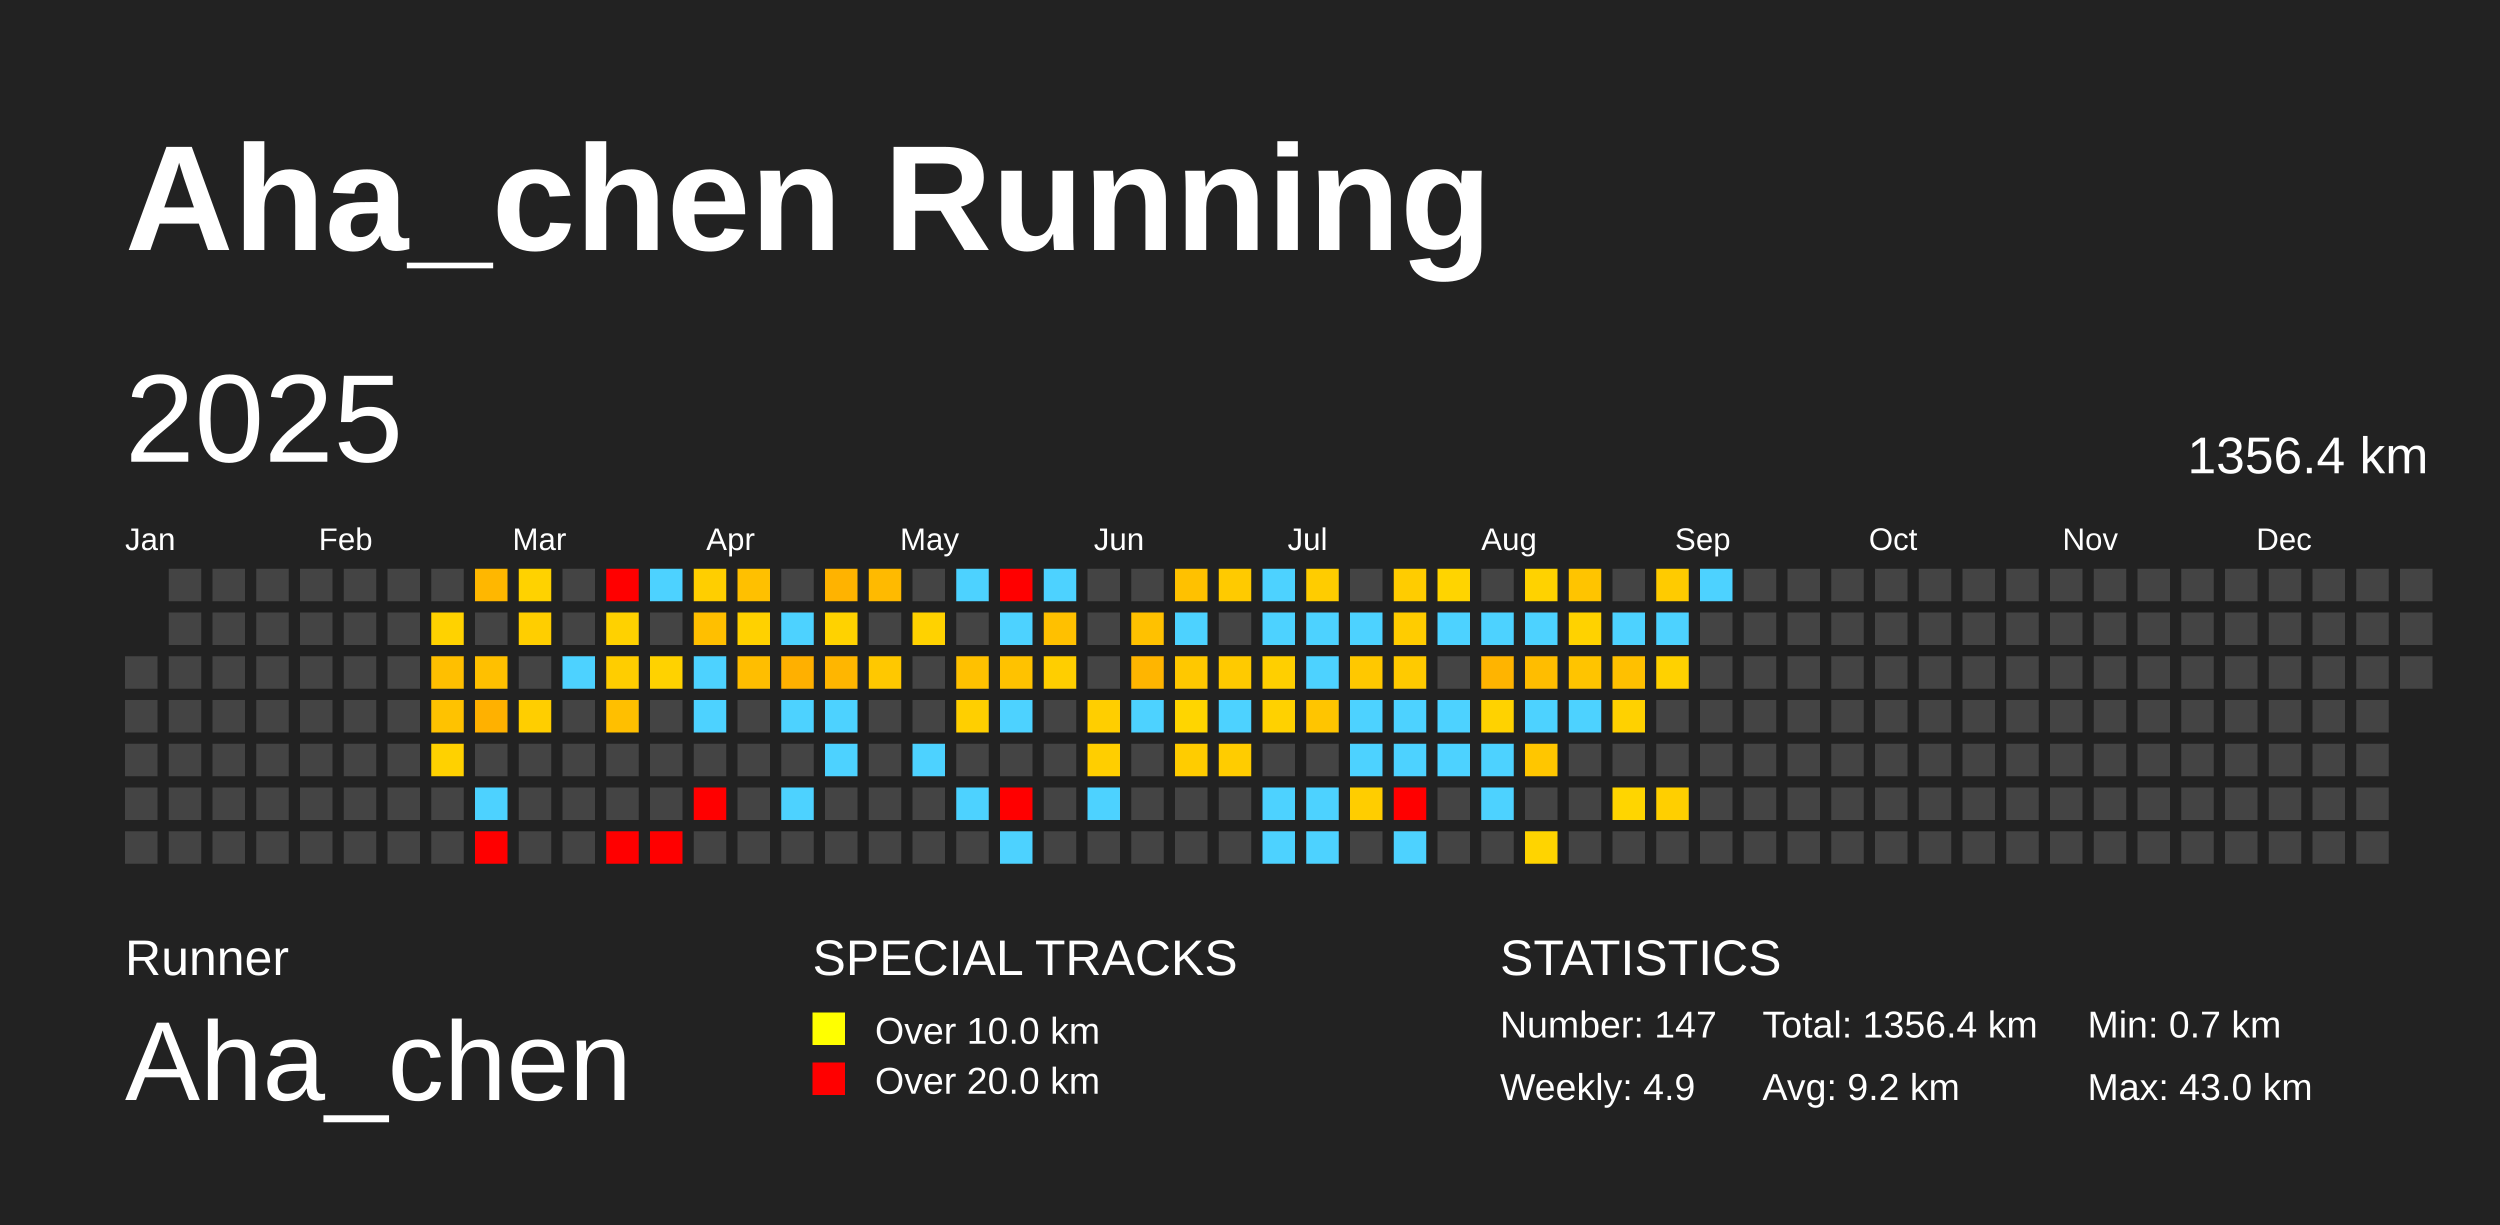
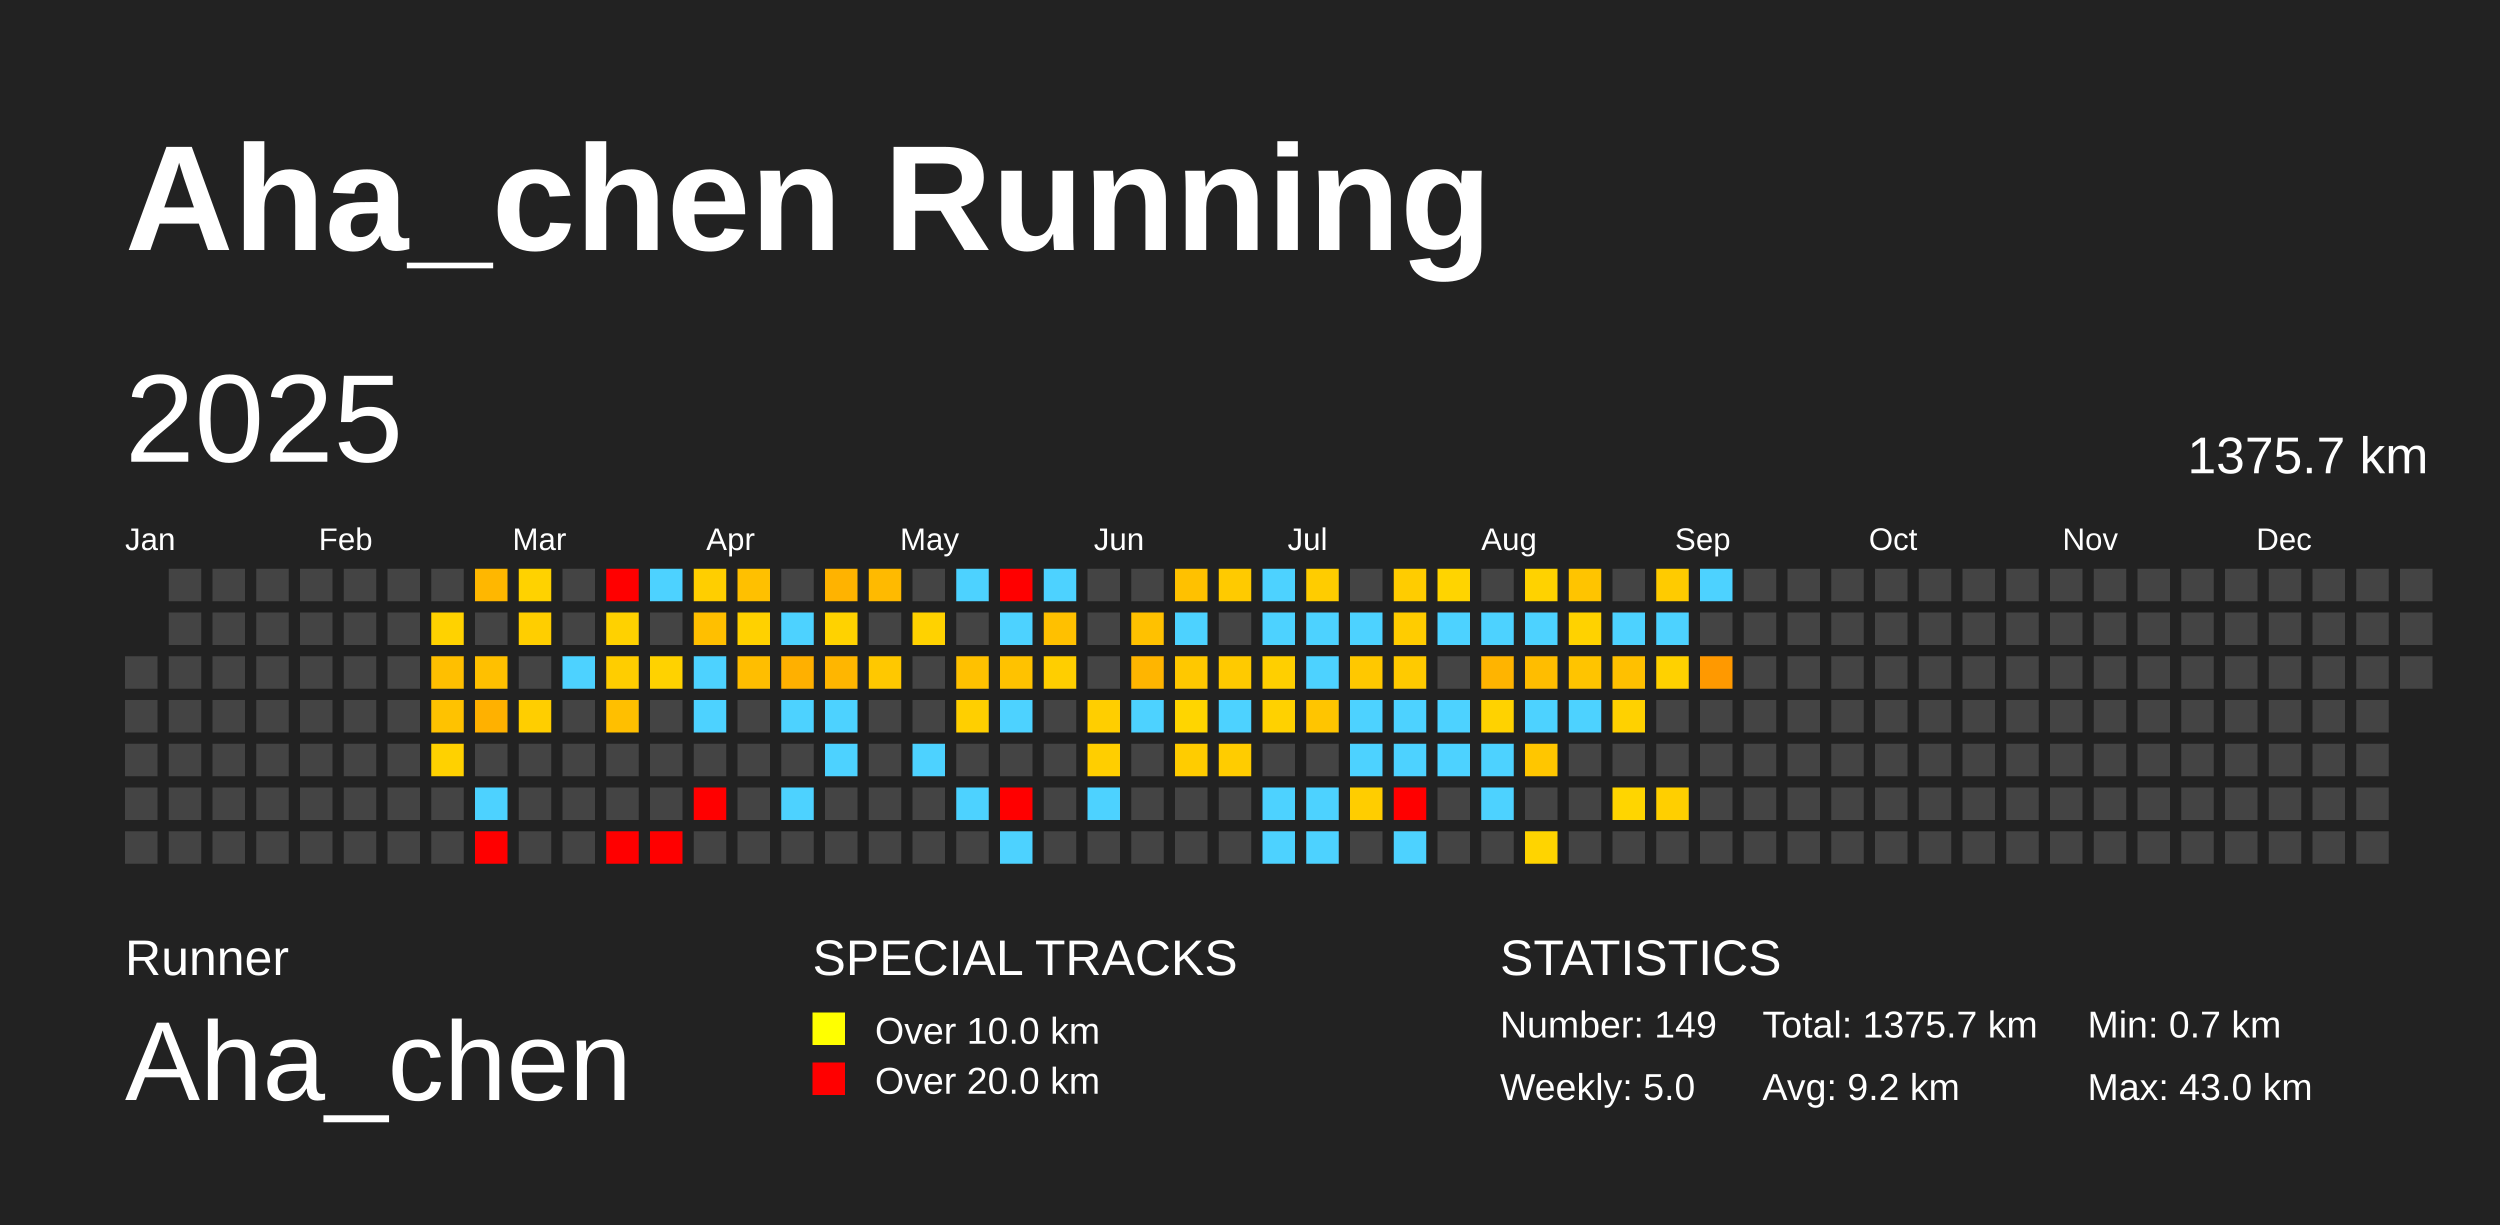
<svg xmlns="http://www.w3.org/2000/svg" baseProfile="full" height="98mm" version="1.1" viewBox="0,0,200,98" width="200mm">
  <defs />
  <rect fill="#222222" height="98" width="200" x="0" y="0" />
  <text fill="#FFFFFF" style="font-size:12px; font-family:Arial; font-weight:bold;" x="10" y="20">Aha_chen Running</text>
  <text fill="#FFFFFF" style="font-size:4px; font-family:Arial" x="10" y="78">Runner</text>
  <text fill="#FFFFFF" style="font-size:9px; font-family:Arial" x="10" y="88">Aha_chen</text>
  <text fill="#FFFFFF" style="font-size:4px; font-family:Arial" x="65" y="78">SPECIAL TRACKS</text>
  <rect fill="yellow" height="2.6" width="2.6" x="65" y="81" />
  <text fill="#FFFFFF" style="font-size:3px; font-family:Arial" x="70" y="83.5">Over 10.0 km</text>
  <rect fill="red" height="2.6" width="2.6" x="65" y="85" />
  <text fill="#FFFFFF" style="font-size:3px; font-family:Arial" x="70" y="87.5">Over 20.0 km</text>
  <text fill="#FFFFFF" style="font-size:4px; font-family:Arial" x="120" y="78">STATISTICS</text>
-   <text fill="#FFFFFF" style="font-size:3px; font-family:Arial" x="120" y="83">Number: 147</text>
-   <text fill="#FFFFFF" style="font-size:3px; font-family:Arial" x="120" y="88">Weekly: 4.9</text>
-   <text fill="#FFFFFF" style="font-size:3px; font-family:Arial" x="141" y="83">Total: 1356.4 km</text>
+   <text fill="#FFFFFF" style="font-size:3px; font-family:Arial" x="120" y="83">Number: 149</text>
+   <text fill="#FFFFFF" style="font-size:3px; font-family:Arial" x="120" y="88">Weekly: 5.0</text>
+   <text fill="#FFFFFF" style="font-size:3px; font-family:Arial" x="141" y="83">Total: 1375.7 km</text>
  <text fill="#FFFFFF" style="font-size:3px; font-family:Arial" x="141" y="88">Avg: 9.2 km</text>
  <text fill="#FFFFFF" style="font-size:3px; font-family:Arial" x="167" y="83">Min: 0.7 km</text>
  <text fill="#FFFFFF" style="font-size:3px; font-family:Arial" x="167" y="88">Max: 43.0 km</text>
  <text dominant-baseline="hanging" fill="#FFFFFF" style="font-size:10.0px; font-family:Arial;" x="10" y="30">2025</text>
-   <text dominant-baseline="hanging" fill="#FFFFFF" style="font-size:4.125px; font-family:Arial;" x="175" y="35">1356.4 km</text>
+   <text dominant-baseline="hanging" fill="#FFFFFF" style="font-size:4.125px; font-family:Arial;" x="175" y="35">1375.7 km</text>
  <text fill="#FFFFFF" style="font-size:2.5px; font-family:Arial" x="10.0" y="44">Jan</text>
  <text fill="#FFFFFF" style="font-size:2.5px; font-family:Arial" x="25.5" y="44">Feb</text>
  <text fill="#FFFFFF" style="font-size:2.5px; font-family:Arial" x="41.0" y="44">Mar</text>
  <text fill="#FFFFFF" style="font-size:2.5px; font-family:Arial" x="56.5" y="44">Apr</text>
  <text fill="#FFFFFF" style="font-size:2.5px; font-family:Arial" x="72.0" y="44">May</text>
  <text fill="#FFFFFF" style="font-size:2.5px; font-family:Arial" x="87.5" y="44">Jun</text>
  <text fill="#FFFFFF" style="font-size:2.5px; font-family:Arial" x="103.0" y="44">Jul</text>
  <text fill="#FFFFFF" style="font-size:2.5px; font-family:Arial" x="118.5" y="44">Aug</text>
  <text fill="#FFFFFF" style="font-size:2.5px; font-family:Arial" x="134.0" y="44">Sep</text>
  <text fill="#FFFFFF" style="font-size:2.5px; font-family:Arial" x="149.5" y="44">Oct</text>
  <text fill="#FFFFFF" style="font-size:2.5px; font-family:Arial" x="165.0" y="44">Nov</text>
  <text fill="#FFFFFF" style="font-size:2.5px; font-family:Arial" x="180.5" y="44">Dec</text>
  <rect fill="#444444" height="2.6" width="2.6" x="10.0" y="52.5" />
  <rect fill="#444444" height="2.6" width="2.6" x="10.0" y="56.0" />
  <rect fill="#444444" height="2.6" width="2.6" x="10.0" y="59.5" />
  <rect fill="#444444" height="2.6" width="2.6" x="10.0" y="63.0" />
  <rect fill="#444444" height="2.6" width="2.6" x="10.0" y="66.5" />
  <rect fill="#444444" height="2.6" width="2.6" x="13.5" y="45.5" />
  <rect fill="#444444" height="2.6" width="2.6" x="13.5" y="49.0" />
  <rect fill="#444444" height="2.6" width="2.6" x="13.5" y="52.5" />
  <rect fill="#444444" height="2.6" width="2.6" x="13.5" y="56.0" />
  <rect fill="#444444" height="2.6" width="2.6" x="13.5" y="59.5" />
  <rect fill="#444444" height="2.6" width="2.6" x="13.5" y="63.0" />
  <rect fill="#444444" height="2.6" width="2.6" x="13.5" y="66.5" />
  <rect fill="#444444" height="2.6" width="2.6" x="17.0" y="45.5" />
  <rect fill="#444444" height="2.6" width="2.6" x="17.0" y="49.0" />
  <rect fill="#444444" height="2.6" width="2.6" x="17.0" y="52.5" />
  <rect fill="#444444" height="2.6" width="2.6" x="17.0" y="56.0" />
  <rect fill="#444444" height="2.6" width="2.6" x="17.0" y="59.5" />
  <rect fill="#444444" height="2.6" width="2.6" x="17.0" y="63.0" />
  <rect fill="#444444" height="2.6" width="2.6" x="17.0" y="66.5" />
  <rect fill="#444444" height="2.6" width="2.6" x="20.5" y="45.5" />
  <rect fill="#444444" height="2.6" width="2.6" x="20.5" y="49.0" />
  <rect fill="#444444" height="2.6" width="2.6" x="20.5" y="52.5" />
  <rect fill="#444444" height="2.6" width="2.6" x="20.5" y="56.0" />
  <rect fill="#444444" height="2.6" width="2.6" x="20.5" y="59.5" />
  <rect fill="#444444" height="2.6" width="2.6" x="20.5" y="63.0" />
  <rect fill="#444444" height="2.6" width="2.6" x="20.5" y="66.5" />
  <rect fill="#444444" height="2.6" width="2.6" x="24.0" y="45.5" />
  <rect fill="#444444" height="2.6" width="2.6" x="24.0" y="49.0" />
  <rect fill="#444444" height="2.6" width="2.6" x="24.0" y="52.5" />
  <rect fill="#444444" height="2.6" width="2.6" x="24.0" y="56.0" />
  <rect fill="#444444" height="2.6" width="2.6" x="24.0" y="59.5" />
  <rect fill="#444444" height="2.6" width="2.6" x="24.0" y="63.0" />
  <rect fill="#444444" height="2.6" width="2.6" x="24.0" y="66.5" />
  <rect fill="#444444" height="2.6" width="2.6" x="27.5" y="45.5" />
  <rect fill="#444444" height="2.6" width="2.6" x="27.5" y="49.0" />
  <rect fill="#444444" height="2.6" width="2.6" x="27.5" y="52.5" />
  <rect fill="#444444" height="2.6" width="2.6" x="27.5" y="56.0" />
  <rect fill="#444444" height="2.6" width="2.6" x="27.5" y="59.5" />
  <rect fill="#444444" height="2.6" width="2.6" x="27.5" y="63.0" />
  <rect fill="#444444" height="2.6" width="2.6" x="27.5" y="66.5" />
  <rect fill="#444444" height="2.6" width="2.6" x="31.0" y="45.5" />
  <rect fill="#444444" height="2.6" width="2.6" x="31.0" y="49.0" />
  <rect fill="#444444" height="2.6" width="2.6" x="31.0" y="52.5" />
  <rect fill="#444444" height="2.6" width="2.6" x="31.0" y="56.0" />
  <rect fill="#444444" height="2.6" width="2.6" x="31.0" y="59.5" />
  <rect fill="#444444" height="2.6" width="2.6" x="31.0" y="63.0" />
  <rect fill="#444444" height="2.6" width="2.6" x="31.0" y="66.5" />
  <rect fill="#444444" height="2.6" width="2.6" x="34.5" y="45.5" />
  <rect fill="#ffd200" height="2.6" width="2.6" x="34.5" y="49.0" />
  <rect fill="#ffbf00" height="2.6" width="2.6" x="34.5" y="52.5" />
  <rect fill="#ffc200" height="2.6" width="2.6" x="34.5" y="56.0" />
  <rect fill="#ffd100" height="2.6" width="2.6" x="34.5" y="59.5" />
  <rect fill="#444444" height="2.6" width="2.6" x="34.5" y="63.0" />
  <rect fill="#444444" height="2.6" width="2.6" x="34.5" y="66.5" />
  <rect fill="#ffb700" height="2.6" width="2.6" x="38.0" y="45.5" />
  <rect fill="#444444" height="2.6" width="2.6" x="38.0" y="49.0" />
  <rect fill="#ffc000" height="2.6" width="2.6" x="38.0" y="52.5" />
  <rect fill="#ffb100" height="2.6" width="2.6" x="38.0" y="56.0" />
  <rect fill="#444444" height="2.6" width="2.6" x="38.0" y="59.5" />
  <rect fill="#4dd2ff" height="2.6" width="2.6" x="38.0" y="63.0" />
  <rect fill="red" height="2.6" width="2.6" x="38.0" y="66.5" />
  <rect fill="#ffd200" height="2.6" width="2.6" x="41.5" y="45.5" />
  <rect fill="#ffce00" height="2.6" width="2.6" x="41.5" y="49.0" />
  <rect fill="#444444" height="2.6" width="2.6" x="41.5" y="52.5" />
  <rect fill="#ffce00" height="2.6" width="2.6" x="41.5" y="56.0" />
  <rect fill="#444444" height="2.6" width="2.6" x="41.5" y="59.5" />
  <rect fill="#444444" height="2.6" width="2.6" x="41.5" y="63.0" />
  <rect fill="#444444" height="2.6" width="2.6" x="41.5" y="66.5" />
  <rect fill="#444444" height="2.6" width="2.6" x="45.0" y="45.5" />
  <rect fill="#444444" height="2.6" width="2.6" x="45.0" y="49.0" />
  <rect fill="#4dd2ff" height="2.6" width="2.6" x="45.0" y="52.5" />
  <rect fill="#444444" height="2.6" width="2.6" x="45.0" y="56.0" />
  <rect fill="#444444" height="2.6" width="2.6" x="45.0" y="59.5" />
  <rect fill="#444444" height="2.6" width="2.6" x="45.0" y="63.0" />
  <rect fill="#444444" height="2.6" width="2.6" x="45.0" y="66.5" />
  <rect fill="red" height="2.6" width="2.6" x="48.5" y="45.5" />
  <rect fill="#ffd100" height="2.6" width="2.6" x="48.5" y="49.0" />
  <rect fill="#ffcd00" height="2.6" width="2.6" x="48.5" y="52.5" />
  <rect fill="#ffbf00" height="2.6" width="2.6" x="48.5" y="56.0" />
  <rect fill="#444444" height="2.6" width="2.6" x="48.5" y="59.5" />
  <rect fill="#444444" height="2.6" width="2.6" x="48.5" y="63.0" />
  <rect fill="red" height="2.6" width="2.6" x="48.5" y="66.5" />
  <rect fill="#4dd2ff" height="2.6" width="2.6" x="52.0" y="45.5" />
  <rect fill="#444444" height="2.6" width="2.6" x="52.0" y="49.0" />
  <rect fill="#ffd200" height="2.6" width="2.6" x="52.0" y="52.5" />
  <rect fill="#444444" height="2.6" width="2.6" x="52.0" y="56.0" />
  <rect fill="#444444" height="2.6" width="2.6" x="52.0" y="59.5" />
  <rect fill="#444444" height="2.6" width="2.6" x="52.0" y="63.0" />
  <rect fill="red" height="2.6" width="2.6" x="52.0" y="66.5" />
  <rect fill="#ffce00" height="2.6" width="2.6" x="55.5" y="45.5" />
  <rect fill="#ffbf00" height="2.6" width="2.6" x="55.5" y="49.0" />
  <rect fill="#4dd2ff" height="2.6" width="2.6" x="55.5" y="52.5" />
  <rect fill="#4dd2ff" height="2.6" width="2.6" x="55.5" y="56.0" />
  <rect fill="#444444" height="2.6" width="2.6" x="55.5" y="59.5" />
  <rect fill="red" height="2.6" width="2.6" x="55.5" y="63.0" />
  <rect fill="#444444" height="2.6" width="2.6" x="55.5" y="66.5" />
  <rect fill="#ffc000" height="2.6" width="2.6" x="59.0" y="45.5" />
  <rect fill="#ffd100" height="2.6" width="2.6" x="59.0" y="49.0" />
  <rect fill="#ffbe00" height="2.6" width="2.6" x="59.0" y="52.5" />
  <rect fill="#444444" height="2.6" width="2.6" x="59.0" y="56.0" />
  <rect fill="#444444" height="2.6" width="2.6" x="59.0" y="59.5" />
  <rect fill="#444444" height="2.6" width="2.6" x="59.0" y="63.0" />
  <rect fill="#444444" height="2.6" width="2.6" x="59.0" y="66.5" />
  <rect fill="#444444" height="2.6" width="2.6" x="62.5" y="45.5" />
  <rect fill="#4dd2ff" height="2.6" width="2.6" x="62.5" y="49.0" />
  <rect fill="#ffb000" height="2.6" width="2.6" x="62.5" y="52.5" />
  <rect fill="#4dd2ff" height="2.6" width="2.6" x="62.5" y="56.0" />
  <rect fill="#444444" height="2.6" width="2.6" x="62.5" y="59.5" />
  <rect fill="#4dd2ff" height="2.6" width="2.6" x="62.5" y="63.0" />
  <rect fill="#444444" height="2.6" width="2.6" x="62.5" y="66.5" />
  <rect fill="#ffb300" height="2.6" width="2.6" x="66.0" y="45.5" />
  <rect fill="#ffd200" height="2.6" width="2.6" x="66.0" y="49.0" />
  <rect fill="#ffb600" height="2.6" width="2.6" x="66.0" y="52.5" />
  <rect fill="#4dd2ff" height="2.6" width="2.6" x="66.0" y="56.0" />
  <rect fill="#4dd2ff" height="2.6" width="2.6" x="66.0" y="59.5" />
  <rect fill="#444444" height="2.6" width="2.6" x="66.0" y="63.0" />
  <rect fill="#444444" height="2.6" width="2.6" x="66.0" y="66.5" />
  <rect fill="#ffba00" height="2.6" width="2.6" x="69.5" y="45.5" />
  <rect fill="#444444" height="2.6" width="2.6" x="69.5" y="49.0" />
  <rect fill="#ffc800" height="2.6" width="2.6" x="69.5" y="52.5" />
  <rect fill="#444444" height="2.6" width="2.6" x="69.5" y="56.0" />
  <rect fill="#444444" height="2.6" width="2.6" x="69.5" y="59.5" />
  <rect fill="#444444" height="2.6" width="2.6" x="69.5" y="63.0" />
  <rect fill="#444444" height="2.6" width="2.6" x="69.5" y="66.5" />
  <rect fill="#444444" height="2.6" width="2.6" x="73.0" y="45.5" />
  <rect fill="#ffd200" height="2.6" width="2.6" x="73.0" y="49.0" />
  <rect fill="#444444" height="2.6" width="2.6" x="73.0" y="52.5" />
  <rect fill="#444444" height="2.6" width="2.6" x="73.0" y="56.0" />
  <rect fill="#4dd2ff" height="2.6" width="2.6" x="73.0" y="59.5" />
  <rect fill="#444444" height="2.6" width="2.6" x="73.0" y="63.0" />
  <rect fill="#444444" height="2.6" width="2.6" x="73.0" y="66.5" />
  <rect fill="#4dd2ff" height="2.6" width="2.6" x="76.5" y="45.5" />
  <rect fill="#444444" height="2.6" width="2.6" x="76.5" y="49.0" />
  <rect fill="#ffc100" height="2.6" width="2.6" x="76.5" y="52.5" />
  <rect fill="#ffcf00" height="2.6" width="2.6" x="76.5" y="56.0" />
  <rect fill="#444444" height="2.6" width="2.6" x="76.5" y="59.5" />
  <rect fill="#4dd2ff" height="2.6" width="2.6" x="76.5" y="63.0" />
  <rect fill="#444444" height="2.6" width="2.6" x="76.5" y="66.5" />
  <rect fill="red" height="2.6" width="2.6" x="80.0" y="45.5" />
  <rect fill="#4dd2ff" height="2.6" width="2.6" x="80.0" y="49.0" />
  <rect fill="#ffc200" height="2.6" width="2.6" x="80.0" y="52.5" />
  <rect fill="#4dd2ff" height="2.6" width="2.6" x="80.0" y="56.0" />
  <rect fill="#444444" height="2.6" width="2.6" x="80.0" y="59.5" />
  <rect fill="red" height="2.6" width="2.6" x="80.0" y="63.0" />
  <rect fill="#4dd2ff" height="2.6" width="2.6" x="80.0" y="66.5" />
  <rect fill="#4dd2ff" height="2.6" width="2.6" x="83.5" y="45.5" />
  <rect fill="#ffc000" height="2.6" width="2.6" x="83.5" y="49.0" />
  <rect fill="#ffce00" height="2.6" width="2.6" x="83.5" y="52.5" />
  <rect fill="#444444" height="2.6" width="2.6" x="83.5" y="56.0" />
  <rect fill="#444444" height="2.6" width="2.6" x="83.5" y="59.5" />
  <rect fill="#444444" height="2.6" width="2.6" x="83.5" y="63.0" />
  <rect fill="#444444" height="2.6" width="2.6" x="83.5" y="66.5" />
  <rect fill="#444444" height="2.6" width="2.6" x="87.0" y="45.5" />
  <rect fill="#444444" height="2.6" width="2.6" x="87.0" y="49.0" />
  <rect fill="#444444" height="2.6" width="2.6" x="87.0" y="52.5" />
  <rect fill="#ffce00" height="2.6" width="2.6" x="87.0" y="56.0" />
  <rect fill="#ffce00" height="2.6" width="2.6" x="87.0" y="59.5" />
  <rect fill="#4dd2ff" height="2.6" width="2.6" x="87.0" y="63.0" />
  <rect fill="#444444" height="2.6" width="2.6" x="87.0" y="66.5" />
  <rect fill="#444444" height="2.6" width="2.6" x="90.5" y="45.5" />
  <rect fill="#ffc100" height="2.6" width="2.6" x="90.5" y="49.0" />
  <rect fill="#ffb500" height="2.6" width="2.6" x="90.5" y="52.5" />
  <rect fill="#4dd2ff" height="2.6" width="2.6" x="90.5" y="56.0" />
  <rect fill="#444444" height="2.6" width="2.6" x="90.5" y="59.5" />
  <rect fill="#444444" height="2.6" width="2.6" x="90.5" y="63.0" />
  <rect fill="#444444" height="2.6" width="2.6" x="90.5" y="66.5" />
  <rect fill="#ffc100" height="2.6" width="2.6" x="94.0" y="45.5" />
  <rect fill="#4dd2ff" height="2.6" width="2.6" x="94.0" y="49.0" />
  <rect fill="#ffc800" height="2.6" width="2.6" x="94.0" y="52.5" />
  <rect fill="#ffd500" height="2.6" width="2.6" x="94.0" y="56.0" />
  <rect fill="#ffcc00" height="2.6" width="2.6" x="94.0" y="59.5" />
  <rect fill="#444444" height="2.6" width="2.6" x="94.0" y="63.0" />
  <rect fill="#444444" height="2.6" width="2.6" x="94.0" y="66.5" />
  <rect fill="#ffca00" height="2.6" width="2.6" x="97.5" y="45.5" />
  <rect fill="#444444" height="2.6" width="2.6" x="97.5" y="49.0" />
  <rect fill="#ffca00" height="2.6" width="2.6" x="97.5" y="52.5" />
  <rect fill="#4dd2ff" height="2.6" width="2.6" x="97.5" y="56.0" />
  <rect fill="#ffcc00" height="2.6" width="2.6" x="97.5" y="59.5" />
  <rect fill="#444444" height="2.6" width="2.6" x="97.5" y="63.0" />
  <rect fill="#444444" height="2.6" width="2.6" x="97.5" y="66.5" />
  <rect fill="#4dd2ff" height="2.6" width="2.6" x="101.0" y="45.5" />
  <rect fill="#4dd2ff" height="2.6" width="2.6" x="101.0" y="49.0" />
  <rect fill="#ffcf00" height="2.6" width="2.6" x="101.0" y="52.5" />
  <rect fill="#ffd100" height="2.6" width="2.6" x="101.0" y="56.0" />
  <rect fill="#444444" height="2.6" width="2.6" x="101.0" y="59.5" />
  <rect fill="#4dd2ff" height="2.6" width="2.6" x="101.0" y="63.0" />
  <rect fill="#4dd2ff" height="2.6" width="2.6" x="101.0" y="66.5" />
  <rect fill="#ffcc00" height="2.6" width="2.6" x="104.5" y="45.5" />
  <rect fill="#4dd2ff" height="2.6" width="2.6" x="104.5" y="49.0" />
  <rect fill="#4dd2ff" height="2.6" width="2.6" x="104.5" y="52.5" />
  <rect fill="#ffc500" height="2.6" width="2.6" x="104.5" y="56.0" />
  <rect fill="#444444" height="2.6" width="2.6" x="104.5" y="59.5" />
  <rect fill="#4dd2ff" height="2.6" width="2.6" x="104.5" y="63.0" />
  <rect fill="#4dd2ff" height="2.6" width="2.6" x="104.5" y="66.5" />
  <rect fill="#444444" height="2.6" width="2.6" x="108.0" y="45.5" />
  <rect fill="#4dd2ff" height="2.6" width="2.6" x="108.0" y="49.0" />
  <rect fill="#ffc800" height="2.6" width="2.6" x="108.0" y="52.5" />
  <rect fill="#4dd2ff" height="2.6" width="2.6" x="108.0" y="56.0" />
  <rect fill="#4dd2ff" height="2.6" width="2.6" x="108.0" y="59.5" />
  <rect fill="#ffcd00" height="2.6" width="2.6" x="108.0" y="63.0" />
  <rect fill="#444444" height="2.6" width="2.6" x="108.0" y="66.5" />
  <rect fill="#ffcc00" height="2.6" width="2.6" x="111.5" y="45.5" />
  <rect fill="#ffcc00" height="2.6" width="2.6" x="111.5" y="49.0" />
  <rect fill="#ffca00" height="2.6" width="2.6" x="111.5" y="52.5" />
  <rect fill="#4dd2ff" height="2.6" width="2.6" x="111.5" y="56.0" />
  <rect fill="#4dd2ff" height="2.6" width="2.6" x="111.5" y="59.5" />
  <rect fill="red" height="2.6" width="2.6" x="111.5" y="63.0" />
  <rect fill="#4dd2ff" height="2.6" width="2.6" x="111.5" y="66.5" />
  <rect fill="#ffd400" height="2.6" width="2.6" x="115.0" y="45.5" />
  <rect fill="#4dd2ff" height="2.6" width="2.6" x="115.0" y="49.0" />
  <rect fill="#444444" height="2.6" width="2.6" x="115.0" y="52.5" />
  <rect fill="#4dd2ff" height="2.6" width="2.6" x="115.0" y="56.0" />
  <rect fill="#4dd2ff" height="2.6" width="2.6" x="115.0" y="59.5" />
  <rect fill="#444444" height="2.6" width="2.6" x="115.0" y="63.0" />
  <rect fill="#444444" height="2.6" width="2.6" x="115.0" y="66.5" />
  <rect fill="#444444" height="2.6" width="2.6" x="118.5" y="45.5" />
  <rect fill="#4dd2ff" height="2.6" width="2.6" x="118.5" y="49.0" />
  <rect fill="#ffb400" height="2.6" width="2.6" x="118.5" y="52.5" />
  <rect fill="#ffd200" height="2.6" width="2.6" x="118.5" y="56.0" />
  <rect fill="#4dd2ff" height="2.6" width="2.6" x="118.5" y="59.5" />
  <rect fill="#4dd2ff" height="2.6" width="2.6" x="118.5" y="63.0" />
  <rect fill="#444444" height="2.6" width="2.6" x="118.5" y="66.5" />
  <rect fill="#ffd200" height="2.6" width="2.6" x="122.0" y="45.5" />
  <rect fill="#4dd2ff" height="2.6" width="2.6" x="122.0" y="49.0" />
  <rect fill="#ffbd00" height="2.6" width="2.6" x="122.0" y="52.5" />
  <rect fill="#4dd2ff" height="2.6" width="2.6" x="122.0" y="56.0" />
  <rect fill="#ffc600" height="2.6" width="2.6" x="122.0" y="59.5" />
  <rect fill="#444444" height="2.6" width="2.6" x="122.0" y="63.0" />
  <rect fill="#ffd400" height="2.6" width="2.6" x="122.0" y="66.5" />
  <rect fill="#ffc400" height="2.6" width="2.6" x="125.5" y="45.5" />
  <rect fill="#ffd200" height="2.6" width="2.6" x="125.5" y="49.0" />
  <rect fill="#ffc400" height="2.6" width="2.6" x="125.5" y="52.5" />
  <rect fill="#4dd2ff" height="2.6" width="2.6" x="125.5" y="56.0" />
  <rect fill="#444444" height="2.6" width="2.6" x="125.5" y="59.5" />
  <rect fill="#444444" height="2.6" width="2.6" x="125.5" y="63.0" />
  <rect fill="#444444" height="2.6" width="2.6" x="125.5" y="66.5" />
  <rect fill="#444444" height="2.6" width="2.6" x="129.0" y="45.5" />
  <rect fill="#4dd2ff" height="2.6" width="2.6" x="129.0" y="49.0" />
  <rect fill="#ffc000" height="2.6" width="2.6" x="129.0" y="52.5" />
  <rect fill="#ffd100" height="2.6" width="2.6" x="129.0" y="56.0" />
  <rect fill="#444444" height="2.6" width="2.6" x="129.0" y="59.5" />
  <rect fill="#ffd500" height="2.6" width="2.6" x="129.0" y="63.0" />
  <rect fill="#444444" height="2.6" width="2.6" x="129.0" y="66.5" />
  <rect fill="#ffcb00" height="2.6" width="2.6" x="132.5" y="45.5" />
  <rect fill="#4dd2ff" height="2.6" width="2.6" x="132.5" y="49.0" />
  <rect fill="#ffd100" height="2.6" width="2.6" x="132.5" y="52.5" />
  <rect fill="#444444" height="2.6" width="2.6" x="132.5" y="56.0" />
  <rect fill="#444444" height="2.6" width="2.6" x="132.5" y="59.5" />
  <rect fill="#ffcf00" height="2.6" width="2.6" x="132.5" y="63.0" />
  <rect fill="#444444" height="2.6" width="2.6" x="132.5" y="66.5" />
  <rect fill="#4dd2ff" height="2.6" width="2.6" x="136.0" y="45.5" />
  <rect fill="#444444" height="2.6" width="2.6" x="136.0" y="49.0" />
-   <rect fill="#444444" height="2.6" width="2.6" x="136.0" y="52.5" />
+   <rect fill="#ff9900" height="2.6" width="2.6" x="136.0" y="52.5" />
  <rect fill="#444444" height="2.6" width="2.6" x="136.0" y="56.0" />
  <rect fill="#444444" height="2.6" width="2.6" x="136.0" y="59.5" />
  <rect fill="#444444" height="2.6" width="2.6" x="136.0" y="63.0" />
  <rect fill="#444444" height="2.6" width="2.6" x="136.0" y="66.5" />
  <rect fill="#444444" height="2.6" width="2.6" x="139.5" y="45.5" />
  <rect fill="#444444" height="2.6" width="2.6" x="139.5" y="49.0" />
  <rect fill="#444444" height="2.6" width="2.6" x="139.5" y="52.5" />
  <rect fill="#444444" height="2.6" width="2.6" x="139.5" y="56.0" />
  <rect fill="#444444" height="2.6" width="2.6" x="139.5" y="59.5" />
  <rect fill="#444444" height="2.6" width="2.6" x="139.5" y="63.0" />
  <rect fill="#444444" height="2.6" width="2.6" x="139.5" y="66.5" />
  <rect fill="#444444" height="2.6" width="2.6" x="143.0" y="45.5" />
  <rect fill="#444444" height="2.6" width="2.6" x="143.0" y="49.0" />
  <rect fill="#444444" height="2.6" width="2.6" x="143.0" y="52.5" />
  <rect fill="#444444" height="2.6" width="2.6" x="143.0" y="56.0" />
  <rect fill="#444444" height="2.6" width="2.6" x="143.0" y="59.5" />
  <rect fill="#444444" height="2.6" width="2.6" x="143.0" y="63.0" />
  <rect fill="#444444" height="2.6" width="2.6" x="143.0" y="66.5" />
  <rect fill="#444444" height="2.6" width="2.6" x="146.5" y="45.5" />
  <rect fill="#444444" height="2.6" width="2.6" x="146.5" y="49.0" />
  <rect fill="#444444" height="2.6" width="2.6" x="146.5" y="52.5" />
  <rect fill="#444444" height="2.6" width="2.6" x="146.5" y="56.0" />
  <rect fill="#444444" height="2.6" width="2.6" x="146.5" y="59.5" />
  <rect fill="#444444" height="2.6" width="2.6" x="146.5" y="63.0" />
  <rect fill="#444444" height="2.6" width="2.6" x="146.5" y="66.5" />
  <rect fill="#444444" height="2.6" width="2.6" x="150.0" y="45.5" />
  <rect fill="#444444" height="2.6" width="2.6" x="150.0" y="49.0" />
  <rect fill="#444444" height="2.6" width="2.6" x="150.0" y="52.5" />
  <rect fill="#444444" height="2.6" width="2.6" x="150.0" y="56.0" />
  <rect fill="#444444" height="2.6" width="2.6" x="150.0" y="59.5" />
  <rect fill="#444444" height="2.6" width="2.6" x="150.0" y="63.0" />
  <rect fill="#444444" height="2.6" width="2.6" x="150.0" y="66.5" />
  <rect fill="#444444" height="2.6" width="2.6" x="153.5" y="45.5" />
  <rect fill="#444444" height="2.6" width="2.6" x="153.5" y="49.0" />
  <rect fill="#444444" height="2.6" width="2.6" x="153.5" y="52.5" />
  <rect fill="#444444" height="2.6" width="2.6" x="153.5" y="56.0" />
  <rect fill="#444444" height="2.6" width="2.6" x="153.5" y="59.5" />
  <rect fill="#444444" height="2.6" width="2.6" x="153.5" y="63.0" />
  <rect fill="#444444" height="2.6" width="2.6" x="153.5" y="66.5" />
  <rect fill="#444444" height="2.6" width="2.6" x="157.0" y="45.5" />
  <rect fill="#444444" height="2.6" width="2.6" x="157.0" y="49.0" />
  <rect fill="#444444" height="2.6" width="2.6" x="157.0" y="52.5" />
  <rect fill="#444444" height="2.6" width="2.6" x="157.0" y="56.0" />
  <rect fill="#444444" height="2.6" width="2.6" x="157.0" y="59.5" />
  <rect fill="#444444" height="2.6" width="2.6" x="157.0" y="63.0" />
  <rect fill="#444444" height="2.6" width="2.6" x="157.0" y="66.5" />
  <rect fill="#444444" height="2.6" width="2.6" x="160.5" y="45.5" />
  <rect fill="#444444" height="2.6" width="2.6" x="160.5" y="49.0" />
  <rect fill="#444444" height="2.6" width="2.6" x="160.5" y="52.5" />
  <rect fill="#444444" height="2.6" width="2.6" x="160.5" y="56.0" />
  <rect fill="#444444" height="2.6" width="2.6" x="160.5" y="59.5" />
  <rect fill="#444444" height="2.6" width="2.6" x="160.5" y="63.0" />
  <rect fill="#444444" height="2.6" width="2.6" x="160.5" y="66.5" />
  <rect fill="#444444" height="2.6" width="2.6" x="164.0" y="45.5" />
  <rect fill="#444444" height="2.6" width="2.6" x="164.0" y="49.0" />
  <rect fill="#444444" height="2.6" width="2.6" x="164.0" y="52.5" />
  <rect fill="#444444" height="2.6" width="2.6" x="164.0" y="56.0" />
  <rect fill="#444444" height="2.6" width="2.6" x="164.0" y="59.5" />
  <rect fill="#444444" height="2.6" width="2.6" x="164.0" y="63.0" />
  <rect fill="#444444" height="2.6" width="2.6" x="164.0" y="66.5" />
  <rect fill="#444444" height="2.6" width="2.6" x="167.5" y="45.5" />
  <rect fill="#444444" height="2.6" width="2.6" x="167.5" y="49.0" />
  <rect fill="#444444" height="2.6" width="2.6" x="167.5" y="52.5" />
  <rect fill="#444444" height="2.6" width="2.6" x="167.5" y="56.0" />
  <rect fill="#444444" height="2.6" width="2.6" x="167.5" y="59.5" />
  <rect fill="#444444" height="2.6" width="2.6" x="167.5" y="63.0" />
  <rect fill="#444444" height="2.6" width="2.6" x="167.5" y="66.5" />
  <rect fill="#444444" height="2.6" width="2.6" x="171.0" y="45.5" />
  <rect fill="#444444" height="2.6" width="2.6" x="171.0" y="49.0" />
  <rect fill="#444444" height="2.6" width="2.6" x="171.0" y="52.5" />
  <rect fill="#444444" height="2.6" width="2.6" x="171.0" y="56.0" />
  <rect fill="#444444" height="2.6" width="2.6" x="171.0" y="59.5" />
  <rect fill="#444444" height="2.6" width="2.6" x="171.0" y="63.0" />
  <rect fill="#444444" height="2.6" width="2.6" x="171.0" y="66.5" />
  <rect fill="#444444" height="2.6" width="2.6" x="174.5" y="45.5" />
  <rect fill="#444444" height="2.6" width="2.6" x="174.5" y="49.0" />
  <rect fill="#444444" height="2.6" width="2.6" x="174.5" y="52.5" />
  <rect fill="#444444" height="2.6" width="2.6" x="174.5" y="56.0" />
  <rect fill="#444444" height="2.6" width="2.6" x="174.5" y="59.5" />
  <rect fill="#444444" height="2.6" width="2.6" x="174.5" y="63.0" />
  <rect fill="#444444" height="2.6" width="2.6" x="174.5" y="66.5" />
  <rect fill="#444444" height="2.6" width="2.6" x="178.0" y="45.5" />
  <rect fill="#444444" height="2.6" width="2.6" x="178.0" y="49.0" />
  <rect fill="#444444" height="2.6" width="2.6" x="178.0" y="52.5" />
  <rect fill="#444444" height="2.6" width="2.6" x="178.0" y="56.0" />
  <rect fill="#444444" height="2.6" width="2.6" x="178.0" y="59.5" />
  <rect fill="#444444" height="2.6" width="2.6" x="178.0" y="63.0" />
  <rect fill="#444444" height="2.6" width="2.6" x="178.0" y="66.5" />
  <rect fill="#444444" height="2.6" width="2.6" x="181.5" y="45.5" />
  <rect fill="#444444" height="2.6" width="2.6" x="181.5" y="49.0" />
  <rect fill="#444444" height="2.6" width="2.6" x="181.5" y="52.5" />
  <rect fill="#444444" height="2.6" width="2.6" x="181.5" y="56.0" />
  <rect fill="#444444" height="2.6" width="2.6" x="181.5" y="59.5" />
  <rect fill="#444444" height="2.6" width="2.6" x="181.5" y="63.0" />
  <rect fill="#444444" height="2.6" width="2.6" x="181.5" y="66.5" />
  <rect fill="#444444" height="2.6" width="2.6" x="185.0" y="45.5" />
  <rect fill="#444444" height="2.6" width="2.6" x="185.0" y="49.0" />
  <rect fill="#444444" height="2.6" width="2.6" x="185.0" y="52.5" />
  <rect fill="#444444" height="2.6" width="2.6" x="185.0" y="56.0" />
  <rect fill="#444444" height="2.6" width="2.6" x="185.0" y="59.5" />
  <rect fill="#444444" height="2.6" width="2.6" x="185.0" y="63.0" />
  <rect fill="#444444" height="2.6" width="2.6" x="185.0" y="66.5" />
  <rect fill="#444444" height="2.6" width="2.6" x="188.5" y="45.5" />
  <rect fill="#444444" height="2.6" width="2.6" x="188.5" y="49.0" />
  <rect fill="#444444" height="2.6" width="2.6" x="188.5" y="52.5" />
  <rect fill="#444444" height="2.6" width="2.6" x="188.5" y="56.0" />
  <rect fill="#444444" height="2.6" width="2.6" x="188.5" y="59.5" />
  <rect fill="#444444" height="2.6" width="2.6" x="188.5" y="63.0" />
  <rect fill="#444444" height="2.6" width="2.6" x="188.5" y="66.5" />
  <rect fill="#444444" height="2.6" width="2.6" x="192.0" y="45.5" />
  <rect fill="#444444" height="2.6" width="2.6" x="192.0" y="49.0" />
  <rect fill="#444444" height="2.6" width="2.6" x="192.0" y="52.5" />
</svg>
